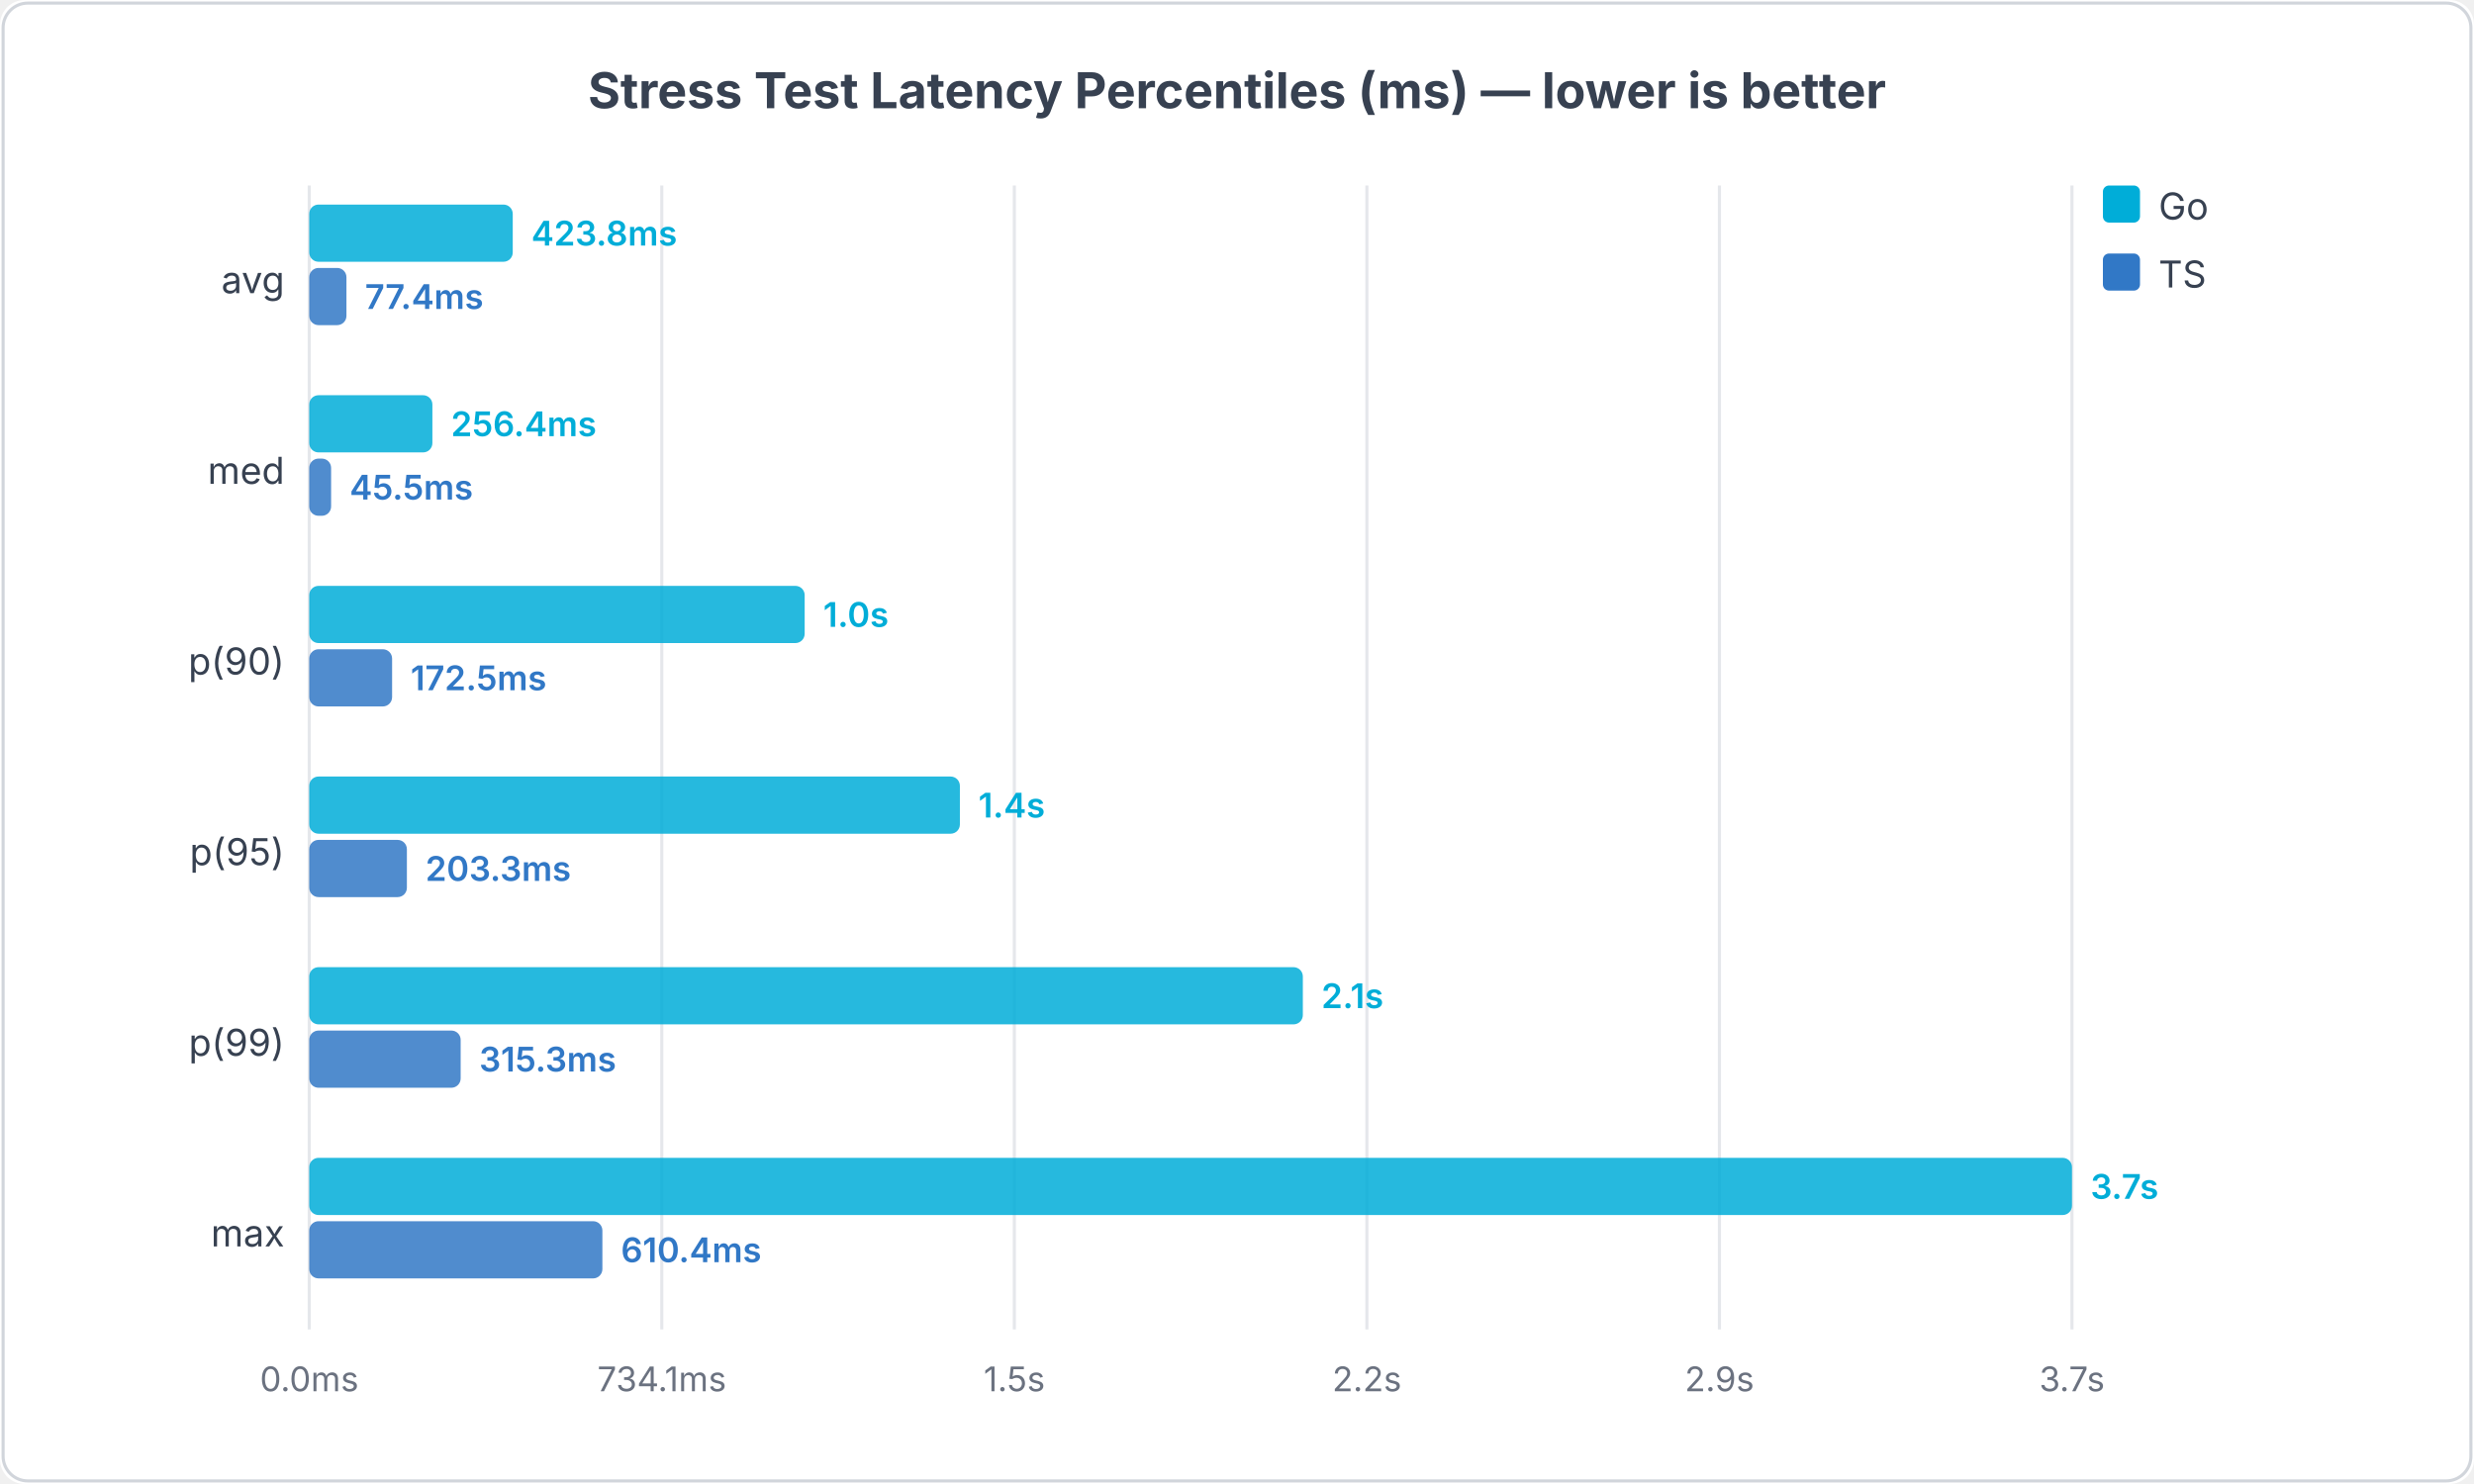
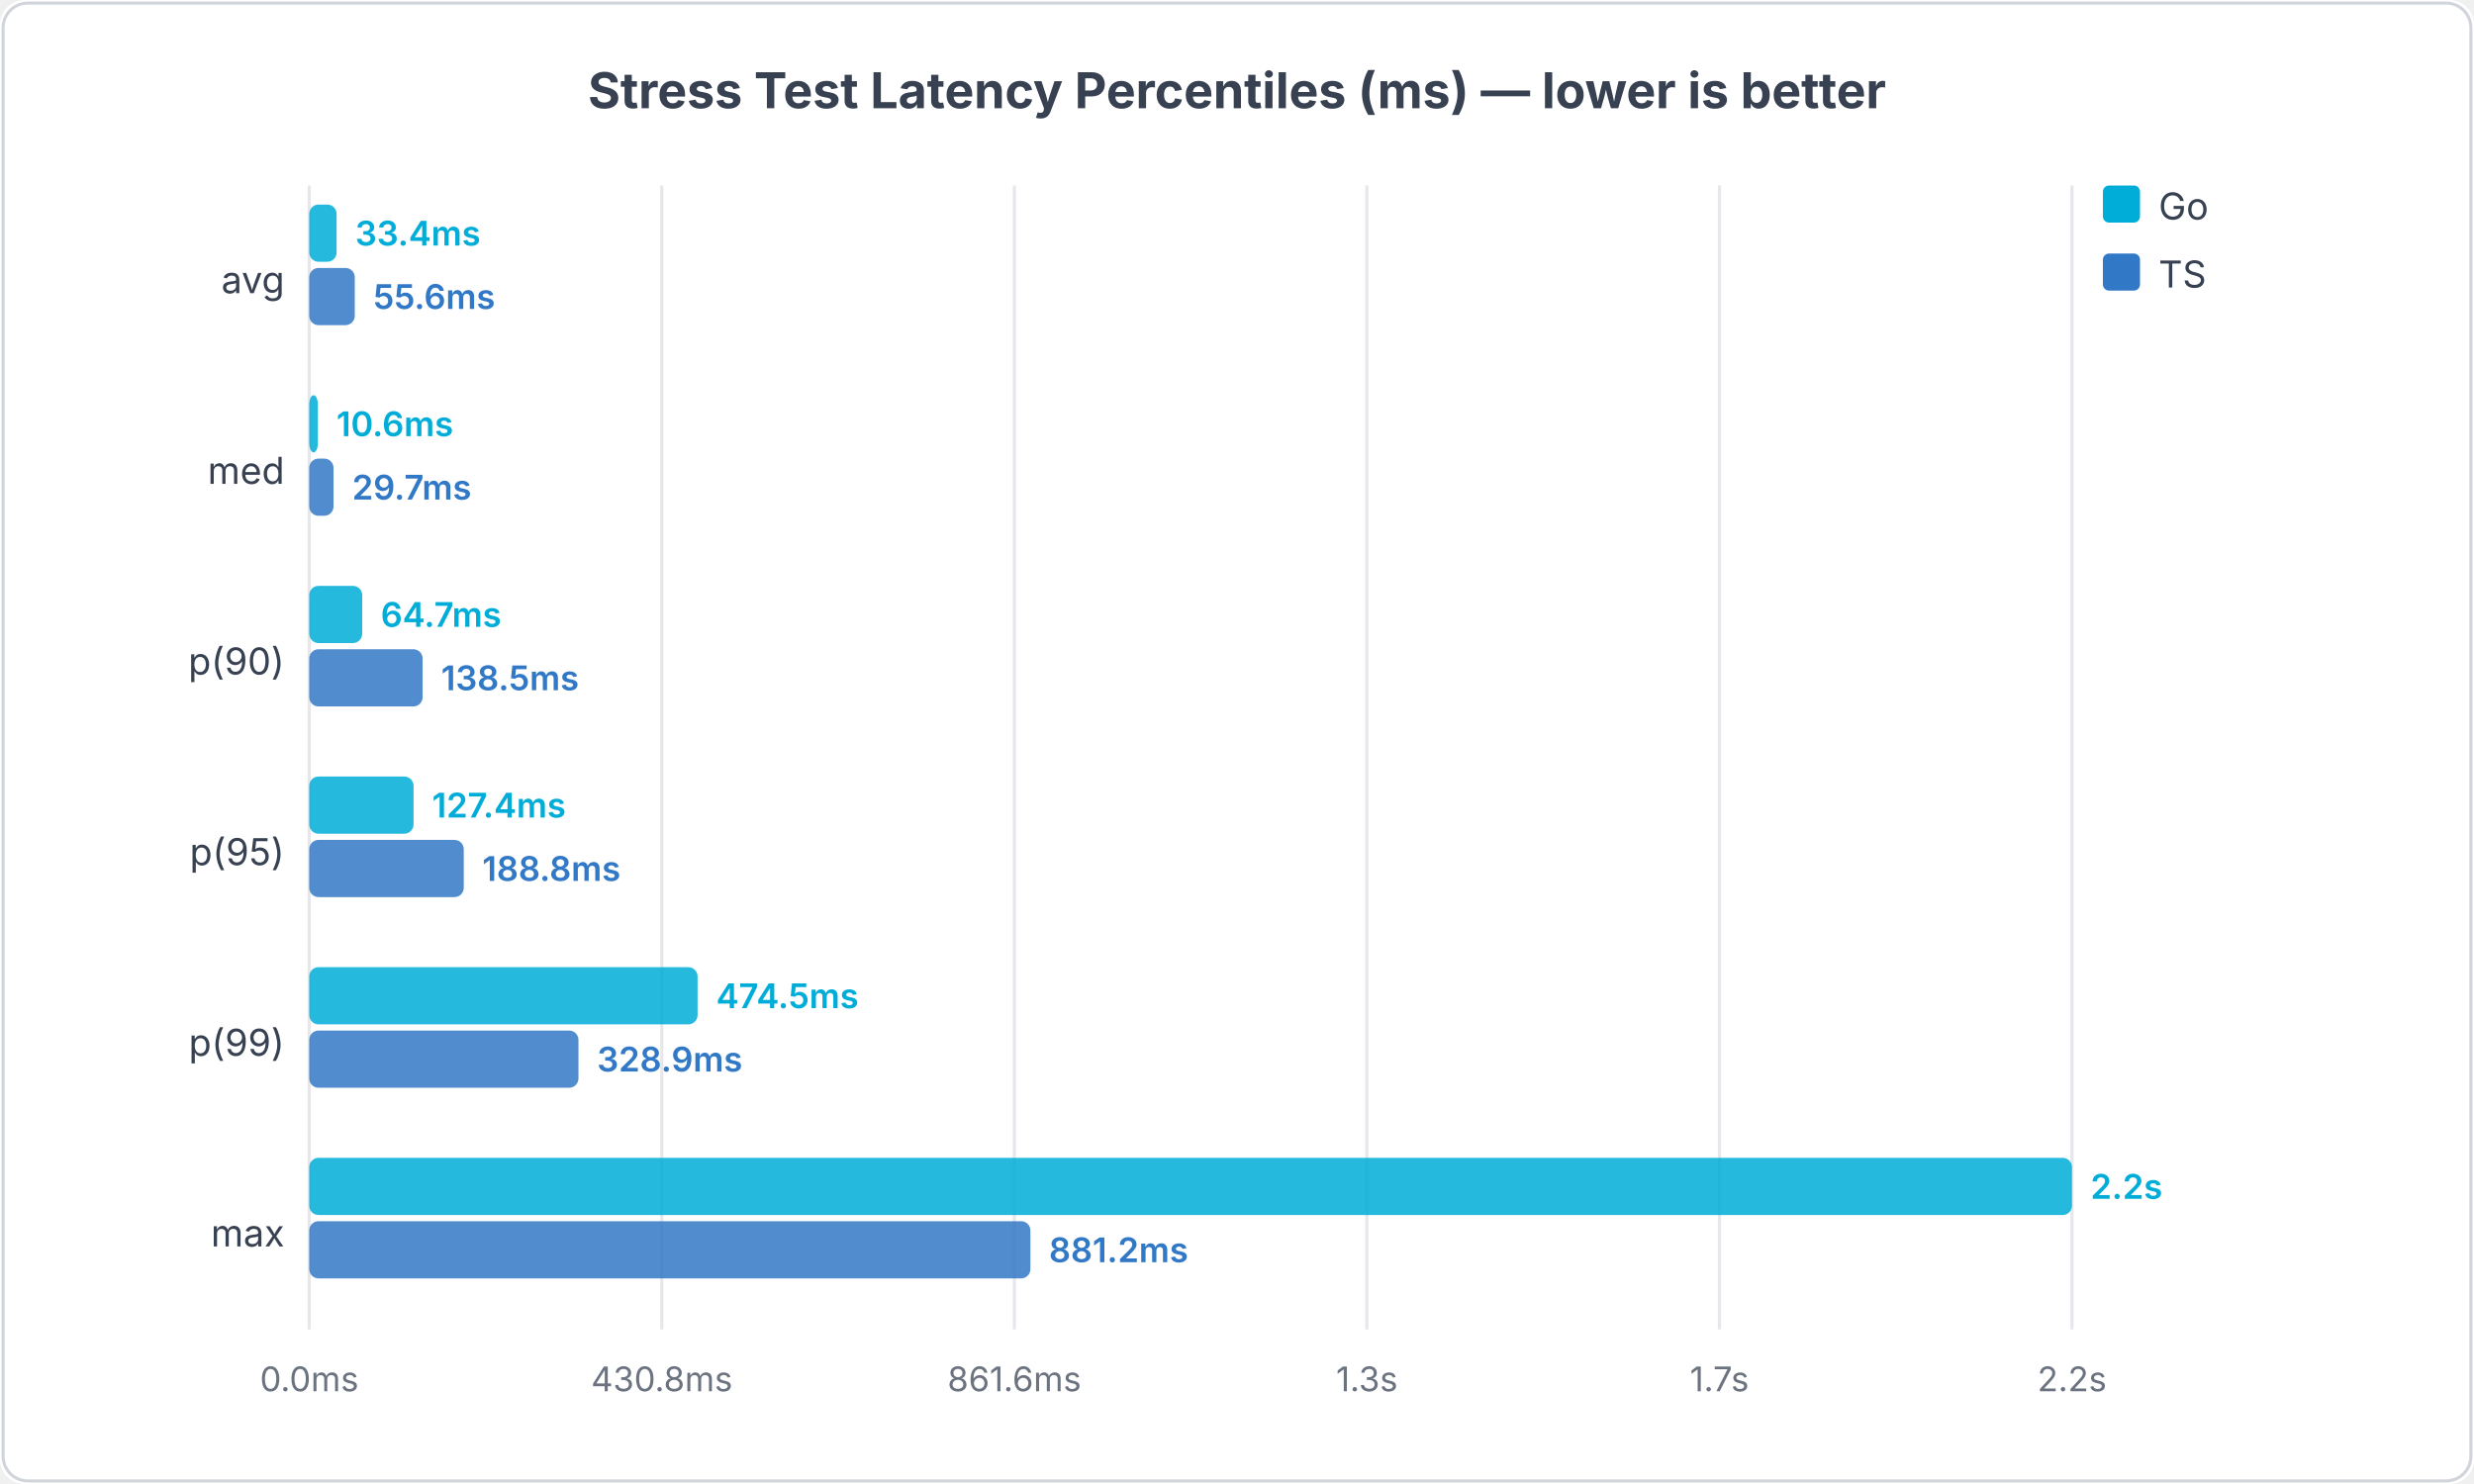
<svg xmlns="http://www.w3.org/2000/svg" viewBox="0 0 800 480" width="800" height="480">
  <style>text { font-family: -apple-system, BlinkMacSystemFont, 'Segoe UI', system-ui, sans-serif; }</style>
  <rect width="800" height="480" fill="#ffffff" rx="8" />
  <rect x="1" y="1" width="798" height="478" fill="none" stroke="#d1d5db" rx="8" />
  <text x="400" y="35" text-anchor="middle" fill="#374151" font-size="16" font-weight="700">Stress Test Latency Percentiles (ms) — lower is better</text>
  <line x1="100" y1="60" x2="100" y2="430" stroke="#e5e7eb" stroke-width="1" />
  <text x="100" y="450" text-anchor="middle" fill="#6b7280" font-size="11">0.0ms</text>
  <line x1="214" y1="60" x2="214" y2="430" stroke="#e5e7eb" stroke-width="1" />
-   <text x="214" y="450" text-anchor="middle" fill="#6b7280" font-size="11">734.1ms</text>
+   <text x="214" y="450" text-anchor="middle" fill="#6b7280" font-size="11">430.8ms</text>
  <line x1="328" y1="60" x2="328" y2="430" stroke="#e5e7eb" stroke-width="1" />
-   <text x="328" y="450" text-anchor="middle" fill="#6b7280" font-size="11">1.5s</text>
+   <text x="328" y="450" text-anchor="middle" fill="#6b7280" font-size="11">861.6ms</text>
  <line x1="442" y1="60" x2="442" y2="430" stroke="#e5e7eb" stroke-width="1" />
-   <text x="442" y="450" text-anchor="middle" fill="#6b7280" font-size="11">2.2s</text>
+   <text x="442" y="450" text-anchor="middle" fill="#6b7280" font-size="11">1.3s</text>
  <line x1="556" y1="60" x2="556" y2="430" stroke="#e5e7eb" stroke-width="1" />
-   <text x="556" y="450" text-anchor="middle" fill="#6b7280" font-size="11">2.9s</text>
+   <text x="556" y="450" text-anchor="middle" fill="#6b7280" font-size="11">1.7s</text>
  <line x1="670" y1="60" x2="670" y2="430" stroke="#e5e7eb" stroke-width="1" />
-   <text x="670" y="450" text-anchor="middle" fill="#6b7280" font-size="11">3.7s</text>
+   <text x="670" y="450" text-anchor="middle" fill="#6b7280" font-size="11">2.2s</text>
  <text x="92" y="94.833" text-anchor="end" fill="#374151" font-size="12">avg</text>
-   <rect x="100" y="66.167" width="65.804" height="18.5" rx="3" fill="#00ADD8" opacity="0.85" />
-   <text x="171.804" y="79.417" fill="#00ADD8" font-size="11" font-weight="600">423.8ms</text>
-   <rect x="100" y="86.667" width="12.027" height="18.5" rx="3" fill="#3178C6" opacity="0.85" />
-   <text x="118.027" y="99.917" fill="#3178C6" font-size="11" font-weight="600">77.4ms</text>
+   <rect x="100" y="66.167" width="8.846" height="18.5" rx="3" fill="#00ADD8" opacity="0.85" />
+   <text x="114.846" y="79.417" fill="#00ADD8" font-size="11" font-weight="600">33.4ms</text>
+   <rect x="100" y="86.667" width="14.718" height="18.5" rx="3" fill="#3178C6" opacity="0.85" />
+   <text x="120.718" y="99.917" fill="#3178C6" font-size="11" font-weight="600">55.6ms</text>
  <text x="92" y="156.5" text-anchor="end" fill="#374151" font-size="12">med</text>
-   <rect x="100" y="127.833" width="39.818" height="18.5" rx="3" fill="#00ADD8" opacity="0.85" />
-   <text x="145.818" y="141.083" fill="#00ADD8" font-size="11" font-weight="600">256.4ms</text>
-   <rect x="100" y="148.333" width="7.067" height="18.5" rx="3" fill="#3178C6" opacity="0.85" />
-   <text x="113.067" y="161.583" fill="#3178C6" font-size="11" font-weight="600">45.5ms</text>
+   <rect x="100" y="127.833" width="2.793" height="18.5" rx="3" fill="#00ADD8" opacity="0.85" />
+   <text x="108.793" y="141.083" fill="#00ADD8" font-size="11" font-weight="600">10.6ms</text>
+   <rect x="100" y="148.333" width="7.855" height="18.5" rx="3" fill="#3178C6" opacity="0.85" />
+   <text x="113.855" y="161.583" fill="#3178C6" font-size="11" font-weight="600">29.7ms</text>
  <text x="92" y="218.167" text-anchor="end" fill="#374151" font-size="12">p(90)</text>
-   <rect x="100" y="189.5" width="160.202" height="18.5" rx="3" fill="#00ADD8" opacity="0.85" />
-   <text x="266.202" y="202.75" fill="#00ADD8" font-size="11" font-weight="600">1.0s</text>
-   <rect x="100" y="210" width="26.791" height="18.5" rx="3" fill="#3178C6" opacity="0.85" />
-   <text x="132.791" y="223.25" fill="#3178C6" font-size="11" font-weight="600">172.5ms</text>
+   <rect x="100" y="189.5" width="17.122" height="18.5" rx="3" fill="#00ADD8" opacity="0.85" />
+   <text x="123.122" y="202.75" fill="#00ADD8" font-size="11" font-weight="600">64.7ms</text>
+   <rect x="100" y="210" width="36.659" height="18.5" rx="3" fill="#3178C6" opacity="0.85" />
+   <text x="142.659" y="223.25" fill="#3178C6" font-size="11" font-weight="600">138.5ms</text>
  <text x="92" y="279.833" text-anchor="end" fill="#374151" font-size="12">p(95)</text>
-   <rect x="100" y="251.167" width="210.393" height="18.5" rx="3" fill="#00ADD8" opacity="0.85" />
-   <text x="316.393" y="264.417" fill="#00ADD8" font-size="11" font-weight="600">1.4s</text>
-   <rect x="100" y="271.667" width="31.573" height="18.5" rx="3" fill="#3178C6" opacity="0.85" />
-   <text x="137.573" y="284.917" fill="#3178C6" font-size="11" font-weight="600">203.3ms</text>
+   <rect x="100" y="251.167" width="33.727" height="18.5" rx="3" fill="#00ADD8" opacity="0.85" />
+   <text x="139.727" y="264.417" fill="#00ADD8" font-size="11" font-weight="600">127.4ms</text>
+   <rect x="100" y="271.667" width="49.962" height="18.5" rx="3" fill="#3178C6" opacity="0.85" />
+   <text x="155.962" y="284.917" fill="#3178C6" font-size="11" font-weight="600">188.8ms</text>
  <text x="92" y="341.5" text-anchor="end" fill="#374151" font-size="12">p(99)</text>
-   <rect x="100" y="312.833" width="321.29" height="18.5" rx="3" fill="#00ADD8" opacity="0.85" />
-   <text x="427.29" y="326.083" fill="#00ADD8" font-size="11" font-weight="600">2.1s</text>
-   <rect x="100" y="333.333" width="48.958" height="18.5" rx="3" fill="#3178C6" opacity="0.85" />
-   <text x="154.958" y="346.583" fill="#3178C6" font-size="11" font-weight="600">315.3ms</text>
+   <rect x="100" y="312.833" width="125.573" height="18.5" rx="3" fill="#00ADD8" opacity="0.85" />
+   <text x="231.573" y="326.083" fill="#00ADD8" font-size="11" font-weight="600">474.5ms</text>
+   <rect x="100" y="333.333" width="87.05" height="18.5" rx="3" fill="#3178C6" opacity="0.85" />
+   <text x="193.05" y="346.583" fill="#3178C6" font-size="11" font-weight="600">328.9ms</text>
  <text x="92" y="403.167" text-anchor="end" fill="#374151" font-size="12">max</text>
  <rect x="100" y="374.5" width="570" height="18.5" rx="3" fill="#00ADD8" opacity="0.85" />
-   <text x="676" y="387.75" fill="#00ADD8" font-size="11" font-weight="600">3.7s</text>
-   <rect x="100" y="395" width="94.792" height="18.5" rx="3" fill="#3178C6" opacity="0.85" />
-   <text x="200.792" y="408.25" fill="#3178C6" font-size="11" font-weight="600">610.4ms</text>
+   <text x="676" y="387.75" fill="#00ADD8" font-size="11" font-weight="600">2.2s</text>
+   <rect x="100" y="395" width="233.196" height="18.5" rx="3" fill="#3178C6" opacity="0.85" />
+   <text x="339.196" y="408.25" fill="#3178C6" font-size="11" font-weight="600">881.2ms</text>
  <rect x="680" y="60" width="12" height="12" rx="2" fill="#00ADD8" />
  <text x="698" y="71" fill="#374151" font-size="12">Go</text>
  <rect x="680" y="82" width="12" height="12" rx="2" fill="#3178C6" />
  <text x="698" y="93" fill="#374151" font-size="12">TS</text>
</svg>
